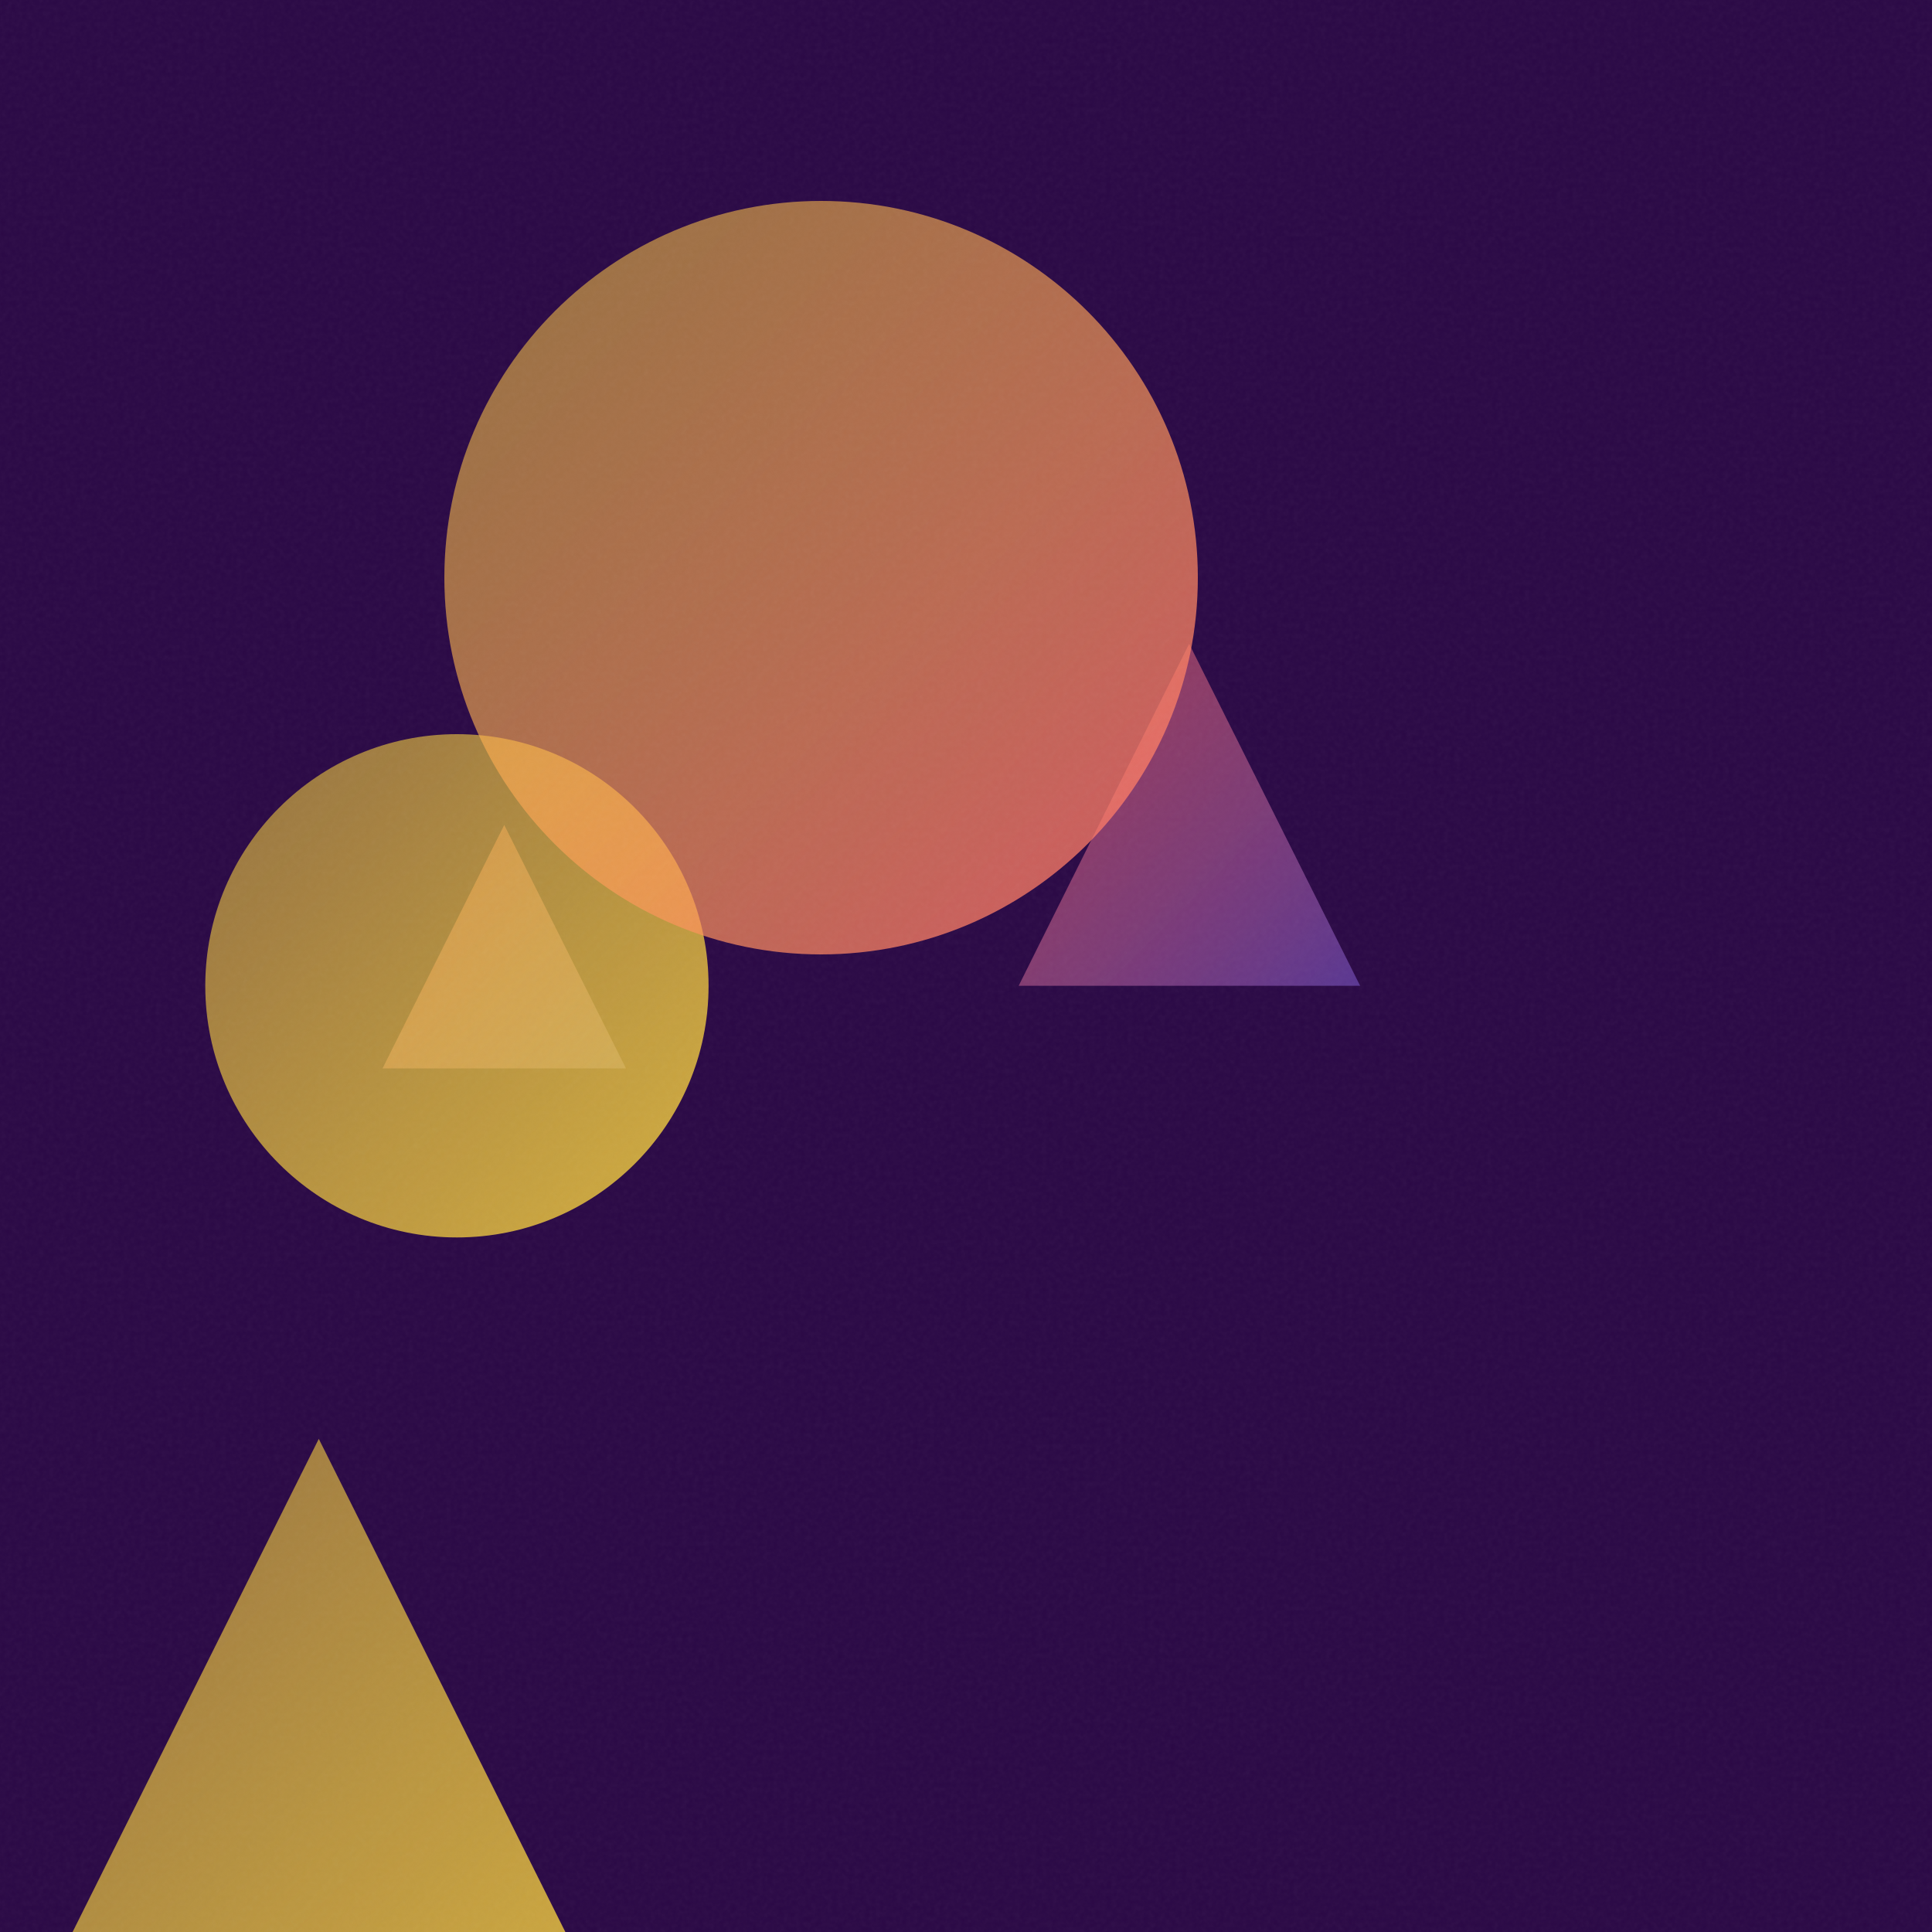
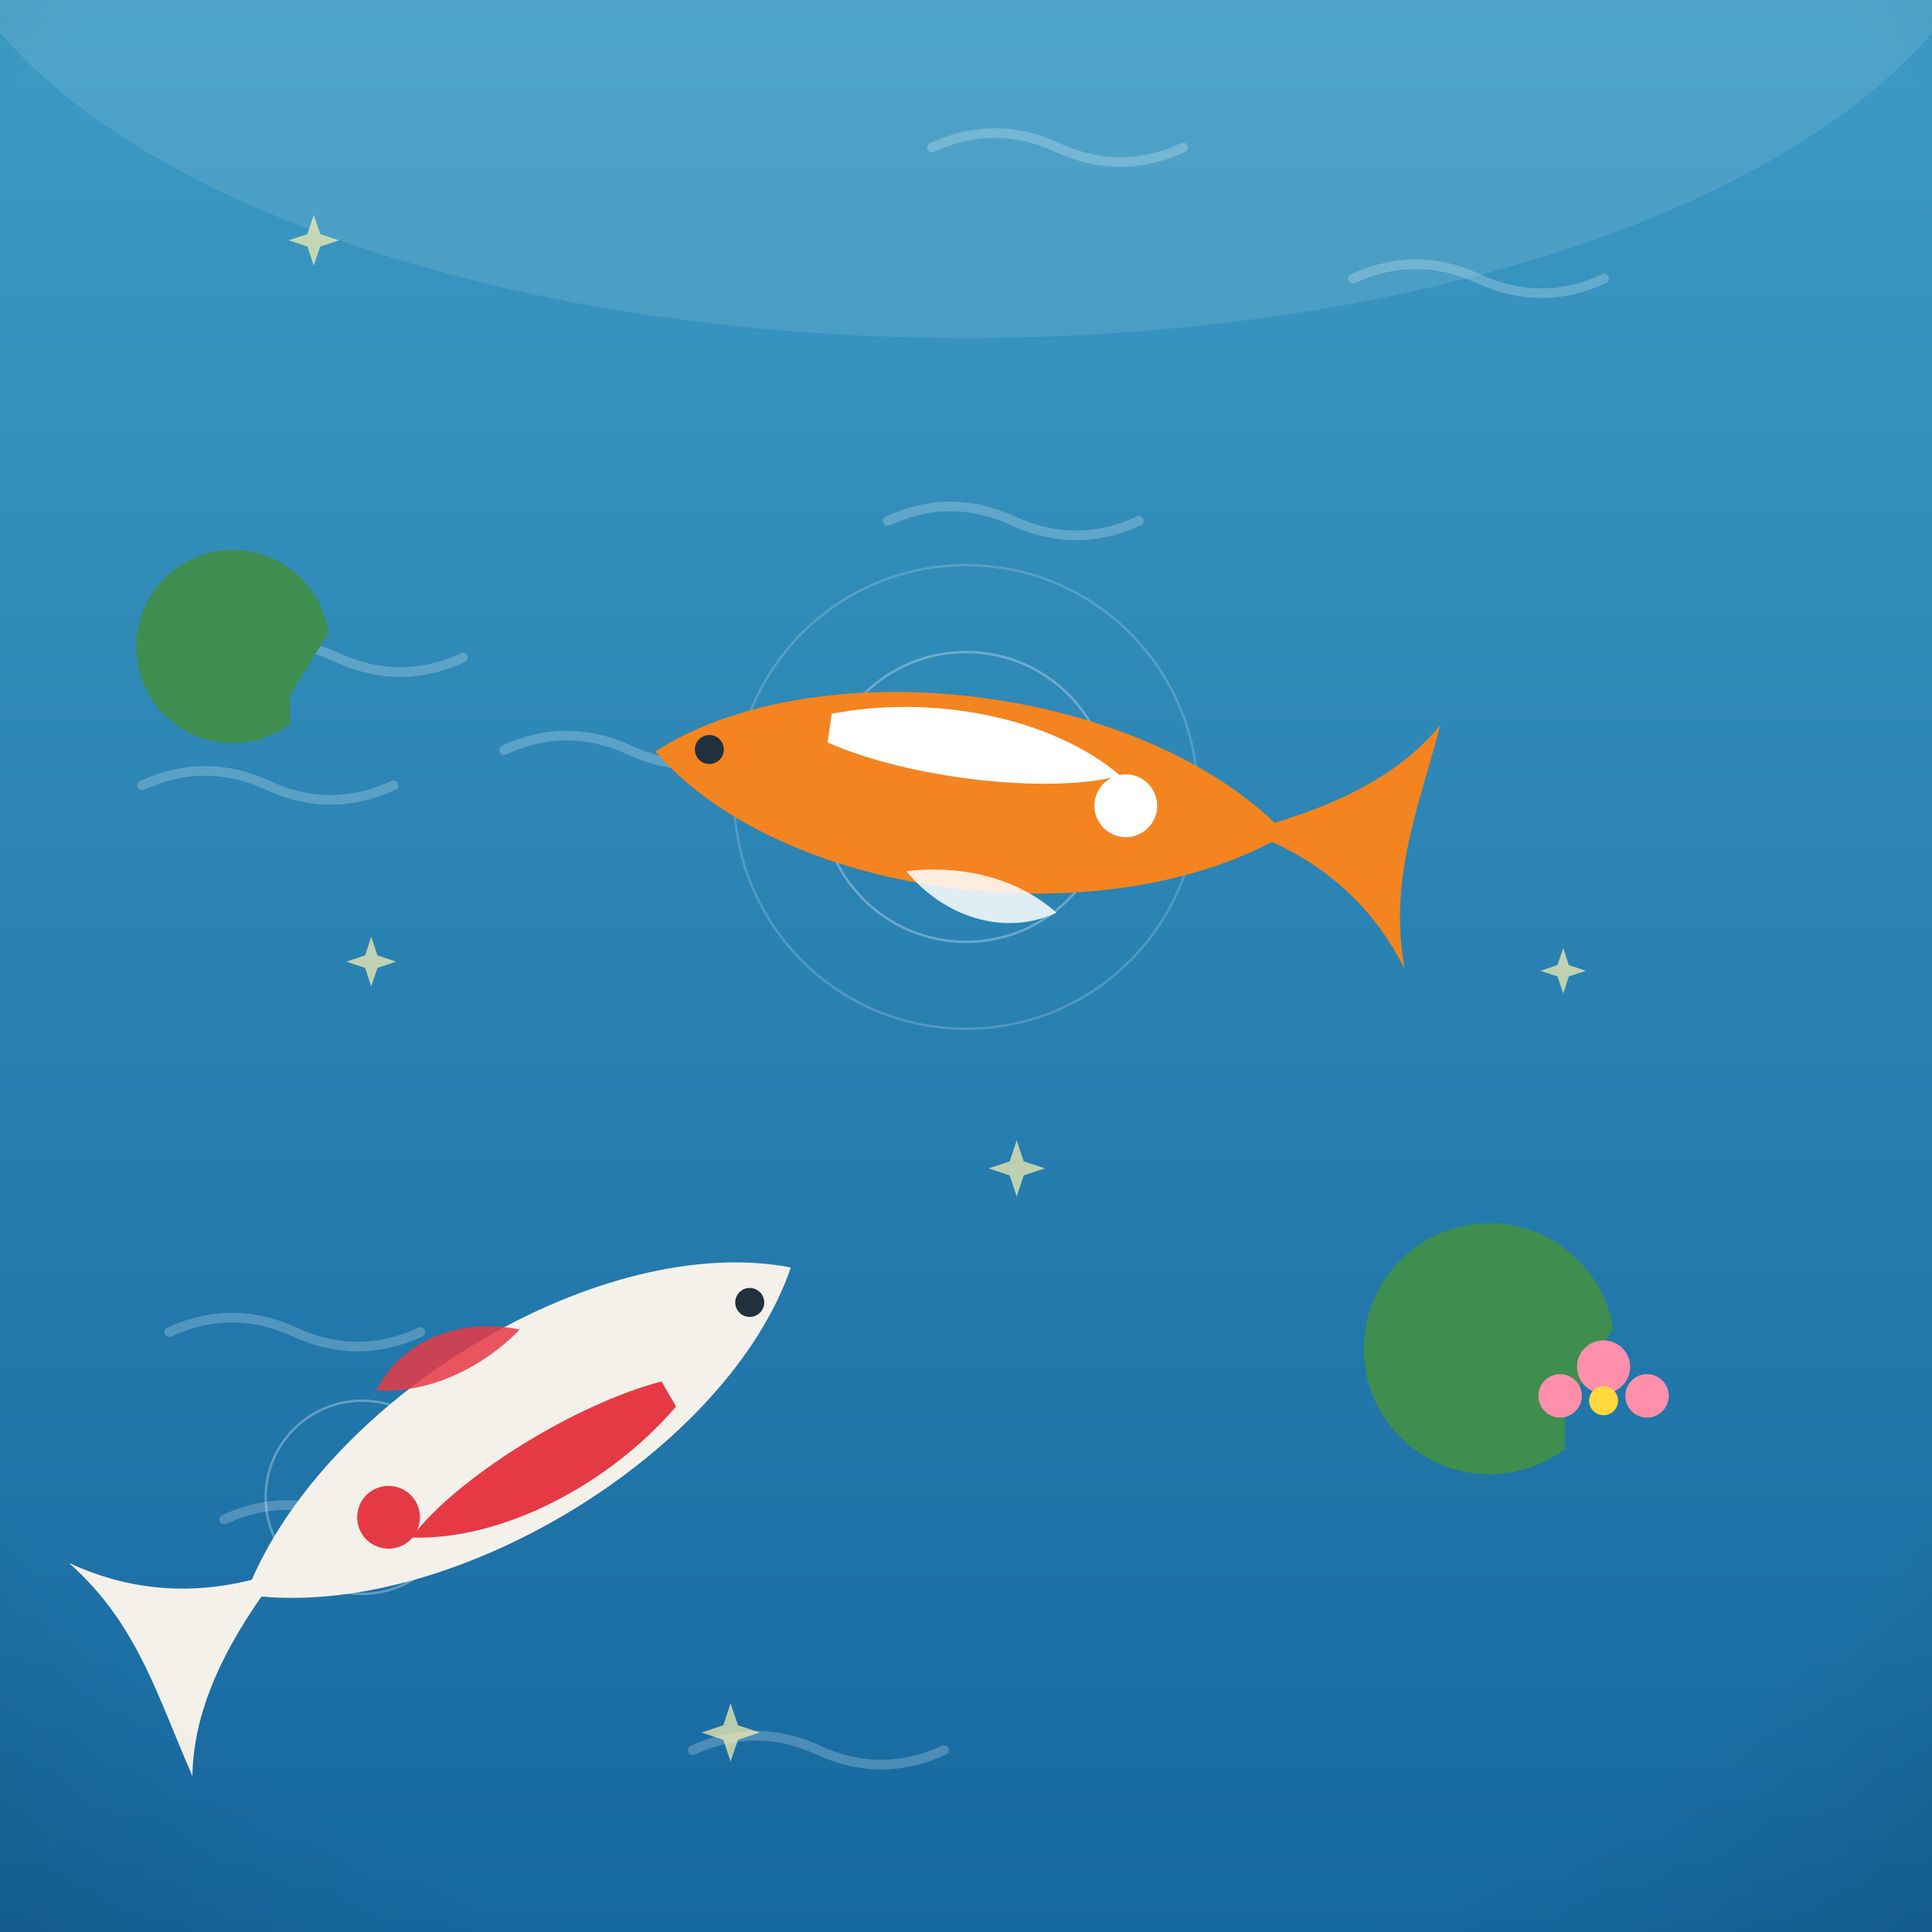
- <svg xmlns="http://www.w3.org/2000/svg" viewBox="0 0 400 400">
+ <svg xmlns="http://www.w3.org/2000/svg" viewBox="0 0 800 800">
  <defs>
-     <linearGradient id="g0" x1="210.9" y1="133.3" x2="281.6" y2="204.1" gradientUnits="userSpaceOnUse">
-       <stop offset="0" stop-color="#FF6B6B" stop-opacity="0.5" />
-       <stop offset="1" stop-color="#6441A5" stop-opacity="0.8" />
+     <linearGradient id="sky" x1="0" y1="0" x2="0" y2="1">
+       <stop offset="0" stop-color="#7f7fd5" />
+       <stop offset="0.55" stop-color="#e88ca0" />
+       <stop offset="1" stop-color="#ffd9a0" />
    </linearGradient>
-     <linearGradient id="g1" x1="2.0" y1="297.9" x2="130.1" y2="426.1" gradientUnits="userSpaceOnUse">
-       <stop offset="0" stop-color="#FFD93D" stop-opacity="0.5" />
-       <stop offset="1" stop-color="#FFD93D" stop-opacity="0.8" />
+     <radialGradient id="sunG" cx="0.38" cy="0.35" r="0.9">
+       <stop offset="0" stop-color="#fff3b0" />
+       <stop offset="1" stop-color="#ffb703" />
+     </radialGradient>
+     <linearGradient id="ground" x1="0" y1="0" x2="0" y2="1">
+       <stop offset="0" stop-color="#69b06f" />
+       <stop offset="1" stop-color="#3c7a44" />
    </linearGradient>
-     <linearGradient id="g2" x1="79.2" y1="170.8" x2="129.6" y2="221.2" gradientUnits="userSpaceOnUse">
-       <stop offset="0" stop-color="#FF6B6B" stop-opacity="0.5" />
-       <stop offset="1" stop-color="#6441A5" stop-opacity="0.8" />
+     <linearGradient id="sea" x1="0" y1="0" x2="0" y2="1">
+       <stop offset="0" stop-color="#3d9bc4" />
+       <stop offset="1" stop-color="#1668a0" />
    </linearGradient>
-     <linearGradient id="g3" x1="42.5" y1="152.0" x2="146.7" y2="256.2" gradientUnits="userSpaceOnUse">
-       <stop offset="0" stop-color="#FFD93D" stop-opacity="0.5" />
-       <stop offset="1" stop-color="#FFD93D" stop-opacity="0.8" />
+     <linearGradient id="shade" x1="0" y1="0" x2="0" y2="1">
+       <stop offset="0" stop-color="#ffffff" stop-opacity="0.20" />
+       <stop offset="0.5" stop-color="#ffffff" stop-opacity="0" />
+       <stop offset="1" stop-color="#000000" stop-opacity="0.16" />
    </linearGradient>
-     <linearGradient id="g4" x1="91.9" y1="41.6" x2="248.0" y2="197.6" gradientUnits="userSpaceOnUse">
-       <stop offset="0" stop-color="#FFD93D" stop-opacity="0.5" />
-       <stop offset="1" stop-color="#FF6B6B" stop-opacity="0.8" />
-     </linearGradient>
-     <filter id="n">
-       <feTurbulence type="fractalNoise" baseFrequency="0.9" numOctaves="2" stitchTiles="stitch" />
-       <feColorMatrix type="saturate" values="0" />
-     </filter>
+     <radialGradient id="vig" cx="0.5" cy="0.42" r="0.85">
+       <stop offset="0.72" stop-color="#000000" stop-opacity="0" />
+       <stop offset="1" stop-color="#000000" stop-opacity="0.20" />
+     </radialGradient>
  </defs>
-   <rect width="400" height="400" fill="#2a0845" />
-   <path d="M 246.2 133.3 L 281.6 204.1 L 210.9 204.1 Z" fill="url(#g0)" />
-   <path d="M 66.0 297.9 L 130.1 426.1 L 2.0 426.1 Z" fill="url(#g1)" />
-   <path d="M 104.4 170.8 L 129.6 221.2 L 79.2 221.2 Z" fill="url(#g2)" />
-   <circle cx="94.6" cy="204.1" r="52.1" fill="url(#g3)" />
-   <circle cx="170.0" cy="119.6" r="78.0" fill="url(#g4)" />
-   <rect width="400" height="400" filter="url(#n)" opacity="0.05" />
+   <rect width="800" height="800" fill="url(#sea)" />
+   <ellipse cx="400" cy="-60" rx="430" ry="200" fill="#ffffff" opacity="0.10" />
+   <path d="M 87.7 272.3 q 26 -12 52 0 q 26 12 52 0" fill="none" stroke="#ffffff" stroke-width="4" stroke-linecap="round" opacity="0.22" />
+   <path d="M 208.7 310.6 q 26 -12 52 0 q 26 12 52 0" fill="none" stroke="#ffffff" stroke-width="4" stroke-linecap="round" opacity="0.22" />
+   <path d="M 92.8 629.2 q 26 -12 52 0 q 26 12 52 0" fill="none" stroke="#ffffff" stroke-width="4" stroke-linecap="round" opacity="0.22" />
+   <path d="M 58.9 325.2 q 26 -12 52 0 q 26 12 52 0" fill="none" stroke="#ffffff" stroke-width="4" stroke-linecap="round" opacity="0.22" />
+   <path d="M 367.6 215.7 q 26 -12 52 0 q 26 12 52 0" fill="none" stroke="#ffffff" stroke-width="4" stroke-linecap="round" opacity="0.22" />
+   <path d="M 70.1 551.6 q 26 -12 52 0 q 26 12 52 0" fill="none" stroke="#ffffff" stroke-width="4" stroke-linecap="round" opacity="0.22" />
+   <path d="M 286.9 724.7 q 26 -12 52 0 q 26 12 52 0" fill="none" stroke="#ffffff" stroke-width="4" stroke-linecap="round" opacity="0.22" />
+   <path d="M 385.9 61.1 q 26 -12 52 0 q 26 12 52 0" fill="none" stroke="#ffffff" stroke-width="4" stroke-linecap="round" opacity="0.22" />
+   <path d="M 560.2 115.4 q 26 -12 52 0 q 26 12 52 0" fill="none" stroke="#ffffff" stroke-width="4" stroke-linecap="round" opacity="0.22" />
+   <path d="M 153.7 387.9 L 156.3 395.6 L 164 398.2 L 156.3 400.8 L 153.7 408.5 L 151.2 400.8 L 143.4 398.2 L 151.2 395.6 Z" fill="#fff3b0" opacity="0.7" />
+   <path d="M 302.5 705.3 L 305.6 714.4 L 314.6 717.4 L 305.6 720.4 L 302.5 729.4 L 299.5 720.4 L 290.5 717.4 L 299.5 714.4 Z" fill="#fff3b0" opacity="0.7" />
+   <path d="M 129.9 89 L 132.6 96.9 L 140.4 99.5 L 132.6 102.1 L 129.9 110 L 127.3 102.1 L 119.5 99.5 L 127.3 96.9 Z" fill="#fff3b0" opacity="0.7" />
+   <path d="M 421 472.1 L 423.9 480.9 L 432.7 483.8 L 423.9 486.7 L 421 495.5 L 418.1 486.7 L 409.3 483.8 L 418.1 480.9 Z" fill="#fff3b0" opacity="0.7" />
+   <path d="M 647.3 392.6 L 649.6 399.6 L 656.7 402 L 649.6 404.3 L 647.3 411.4 L 644.9 404.3 L 637.9 402 L 644.9 399.6 Z" fill="#fff3b0" opacity="0.7" />
+   <g transform="translate(400 0) scale(1 1) translate(-400 0)">
+     <g fill="none" stroke="#ffffff" opacity="0.3">
+       <circle cx="400" cy="330" r="60" />
+       <circle cx="400" cy="330" r="96" opacity="0.6" />
+       <circle cx="150" cy="620" r="40" />
+     </g>
+     <g transform="translate(400 330) rotate(8.350275)">
+       <path d="M -130 0 C -70 -52 60 -56 128 -8 C 158 -22 178 -38 190 -58 C 186 -22 178 8 190 44 C 176 24 156 8 128 0 C 60 50 -70 52 -130 0 Z" fill="#f4841f" />
+       <path d="M -60 -26 C -20 -40 30 -38 62 -18 C 34 -6 -24 -4 -60 -14 Z" fill="#ffffff" />
+       <circle cx="66" cy="-6" r="13" fill="#ffffff" />
+       <circle cx="-108" cy="-4" r="6" fill="#20303c" />
+       <path d="M -20 34 C 0 52 26 54 44 42 C 26 30 2 28 -20 34 Z" fill="#ffffff" opacity="0.85" />
+     </g>
+     <g transform="translate(215 590) rotate(149.9121)">
+       <path d="M -130 0 C -70 -52 60 -56 128 -8 C 158 -22 178 -38 190 -58 C 186 -22 178 8 190 44 C 176 24 156 8 128 0 C 60 50 -70 52 -130 0 Z" fill="#f4f1ea" />
+       <path d="M -60 -26 C -20 -40 30 -38 62 -18 C 34 -6 -24 -4 -60 -14 Z" fill="#e63946" />
+       <circle cx="66" cy="-6" r="13" fill="#e63946" />
+       <circle cx="-108" cy="-4" r="6" fill="#20303c" />
+       <path d="M -20 34 C 0 52 26 54 44 42 C 26 30 2 28 -20 34 Z" fill="#e63946" opacity="0.85" />
+     </g>
+     <g fill="#3e8e4f">
+       <path d="M648 600 a52 52 0 1 1 20 -50 l -20 34 Z" />
+       <path d="M120 300 a40 40 0 1 1 16 -38 l -16 26 Z" />
+     </g>
+     <g fill="#ff8fab">
+       <circle cx="664" cy="566" r="11" />
+       <circle cx="646" cy="578" r="9" />
+       <circle cx="682" cy="578" r="9" />
+       <circle cx="664" cy="580" r="6" fill="#ffd93d" />
+     </g>
+   </g>
+   <rect width="800" height="800" fill="url(#vig)" />
</svg>
